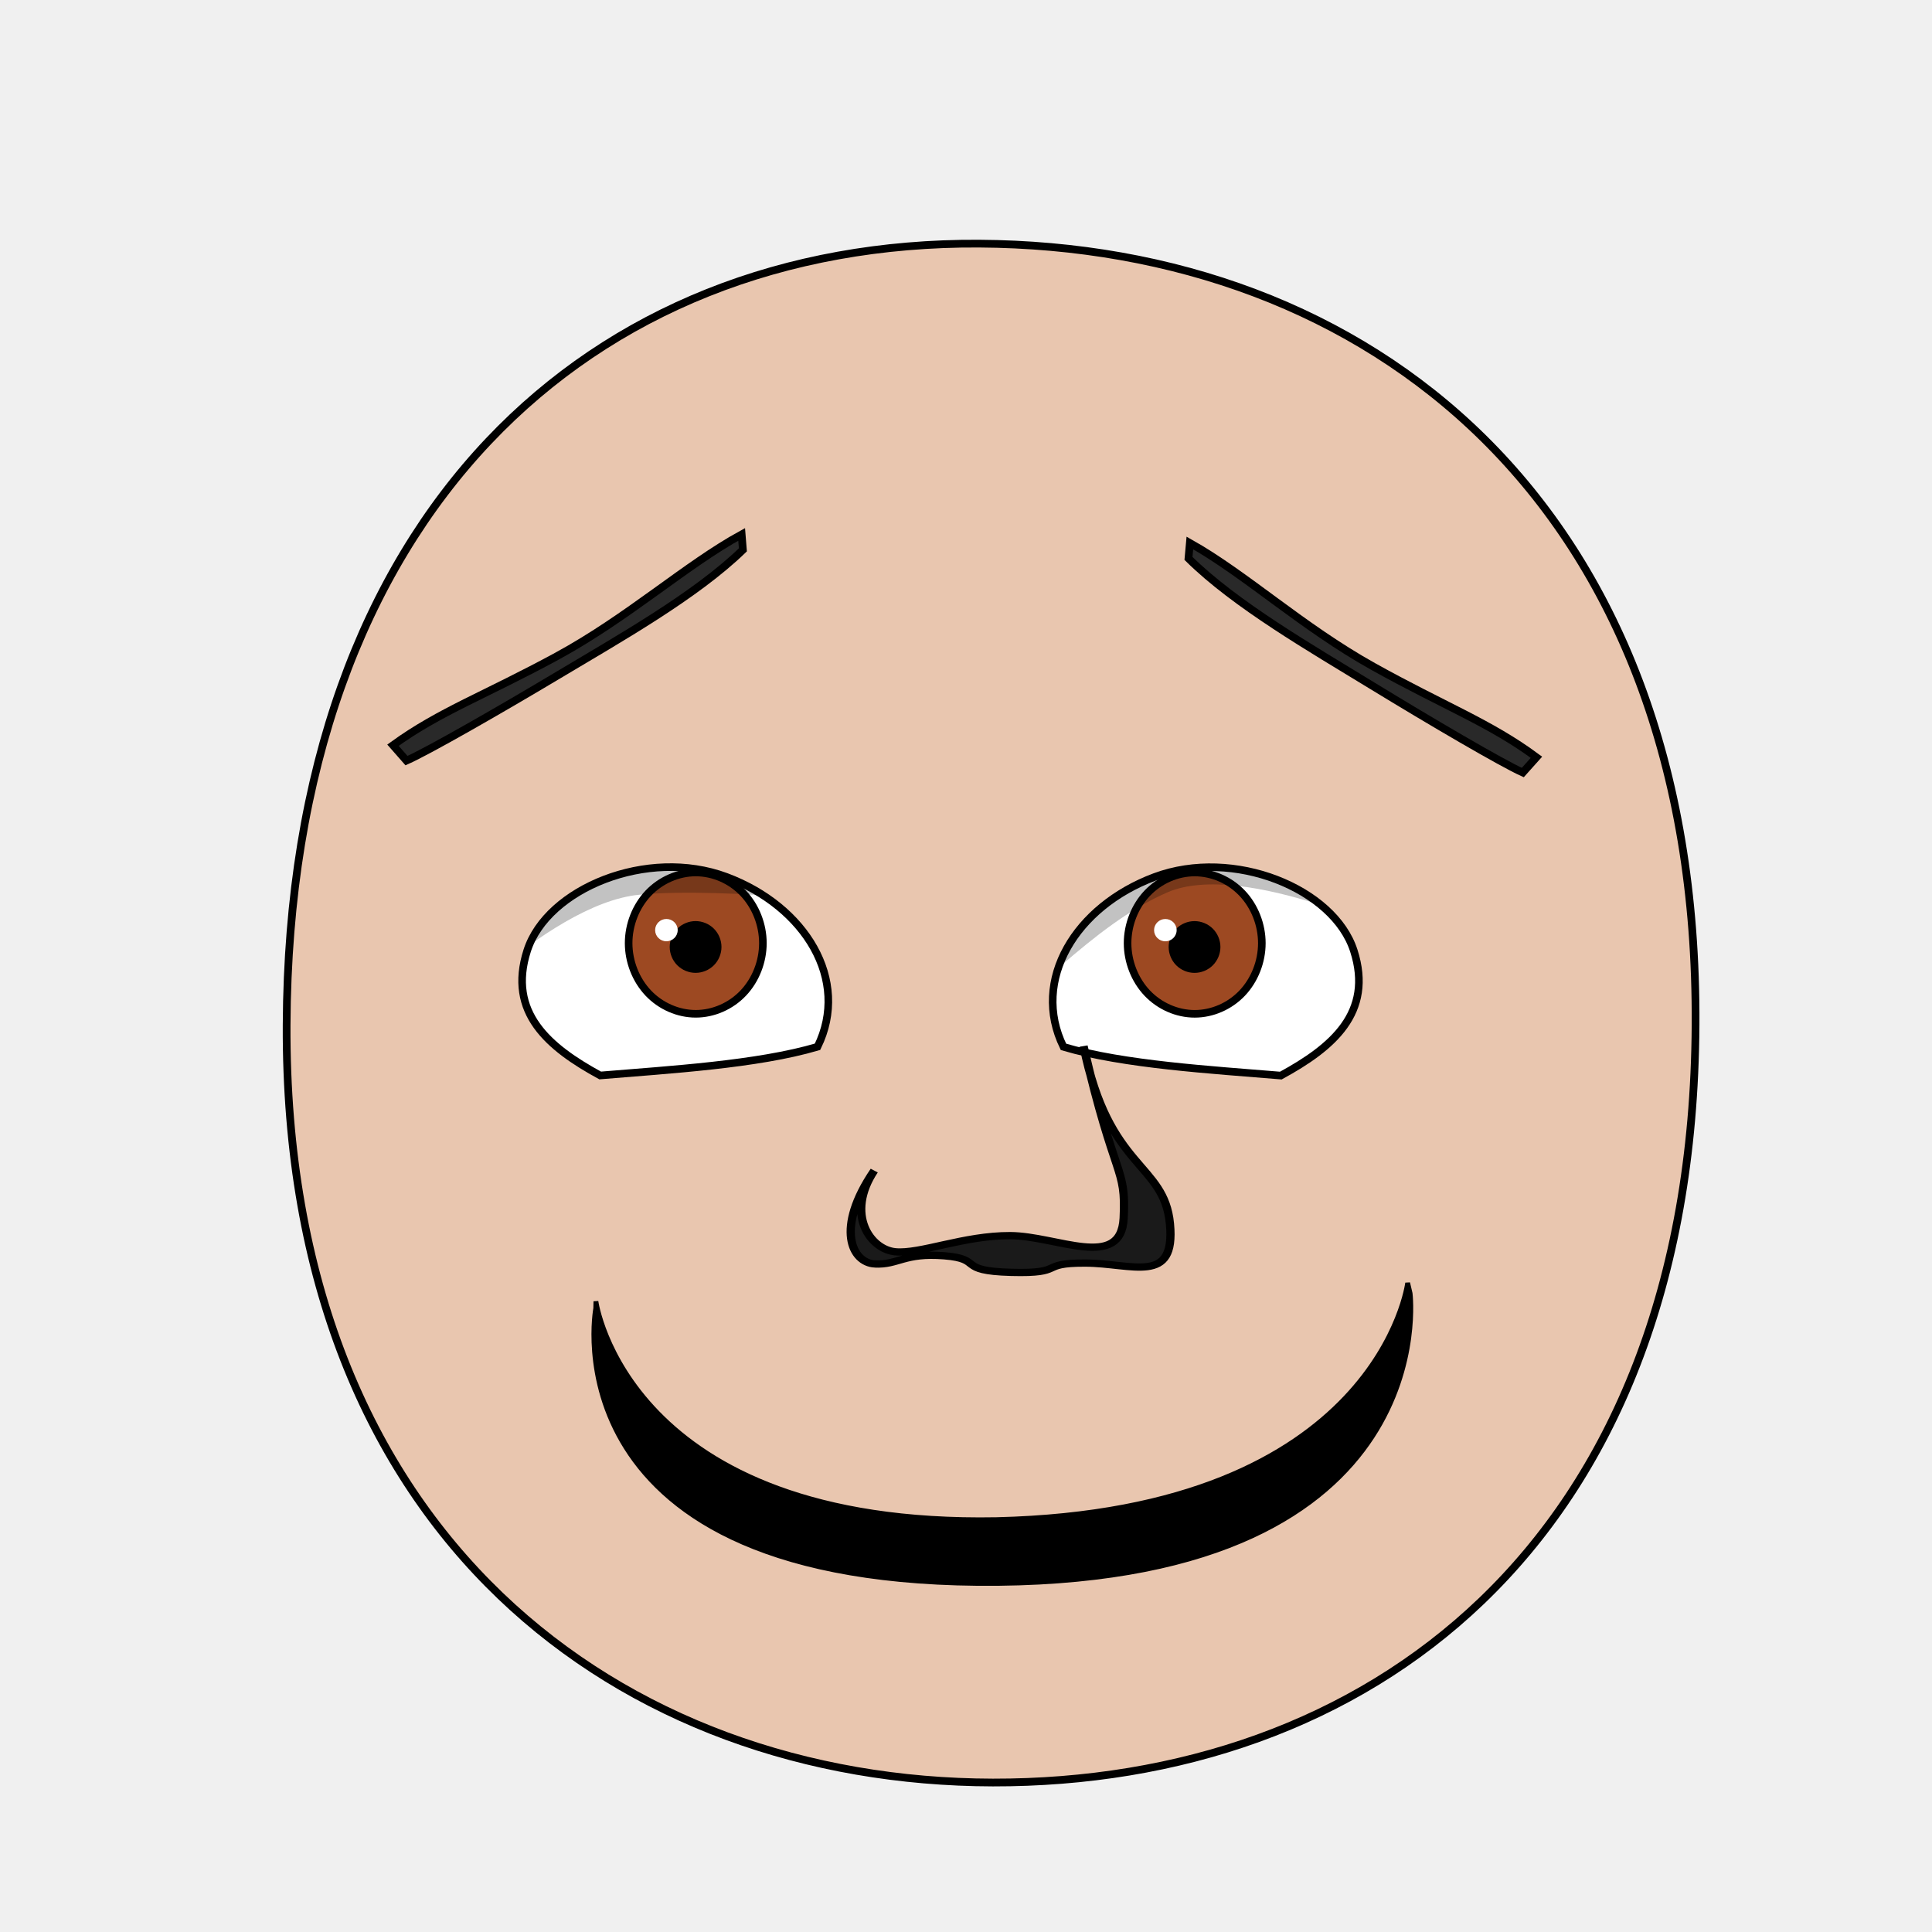
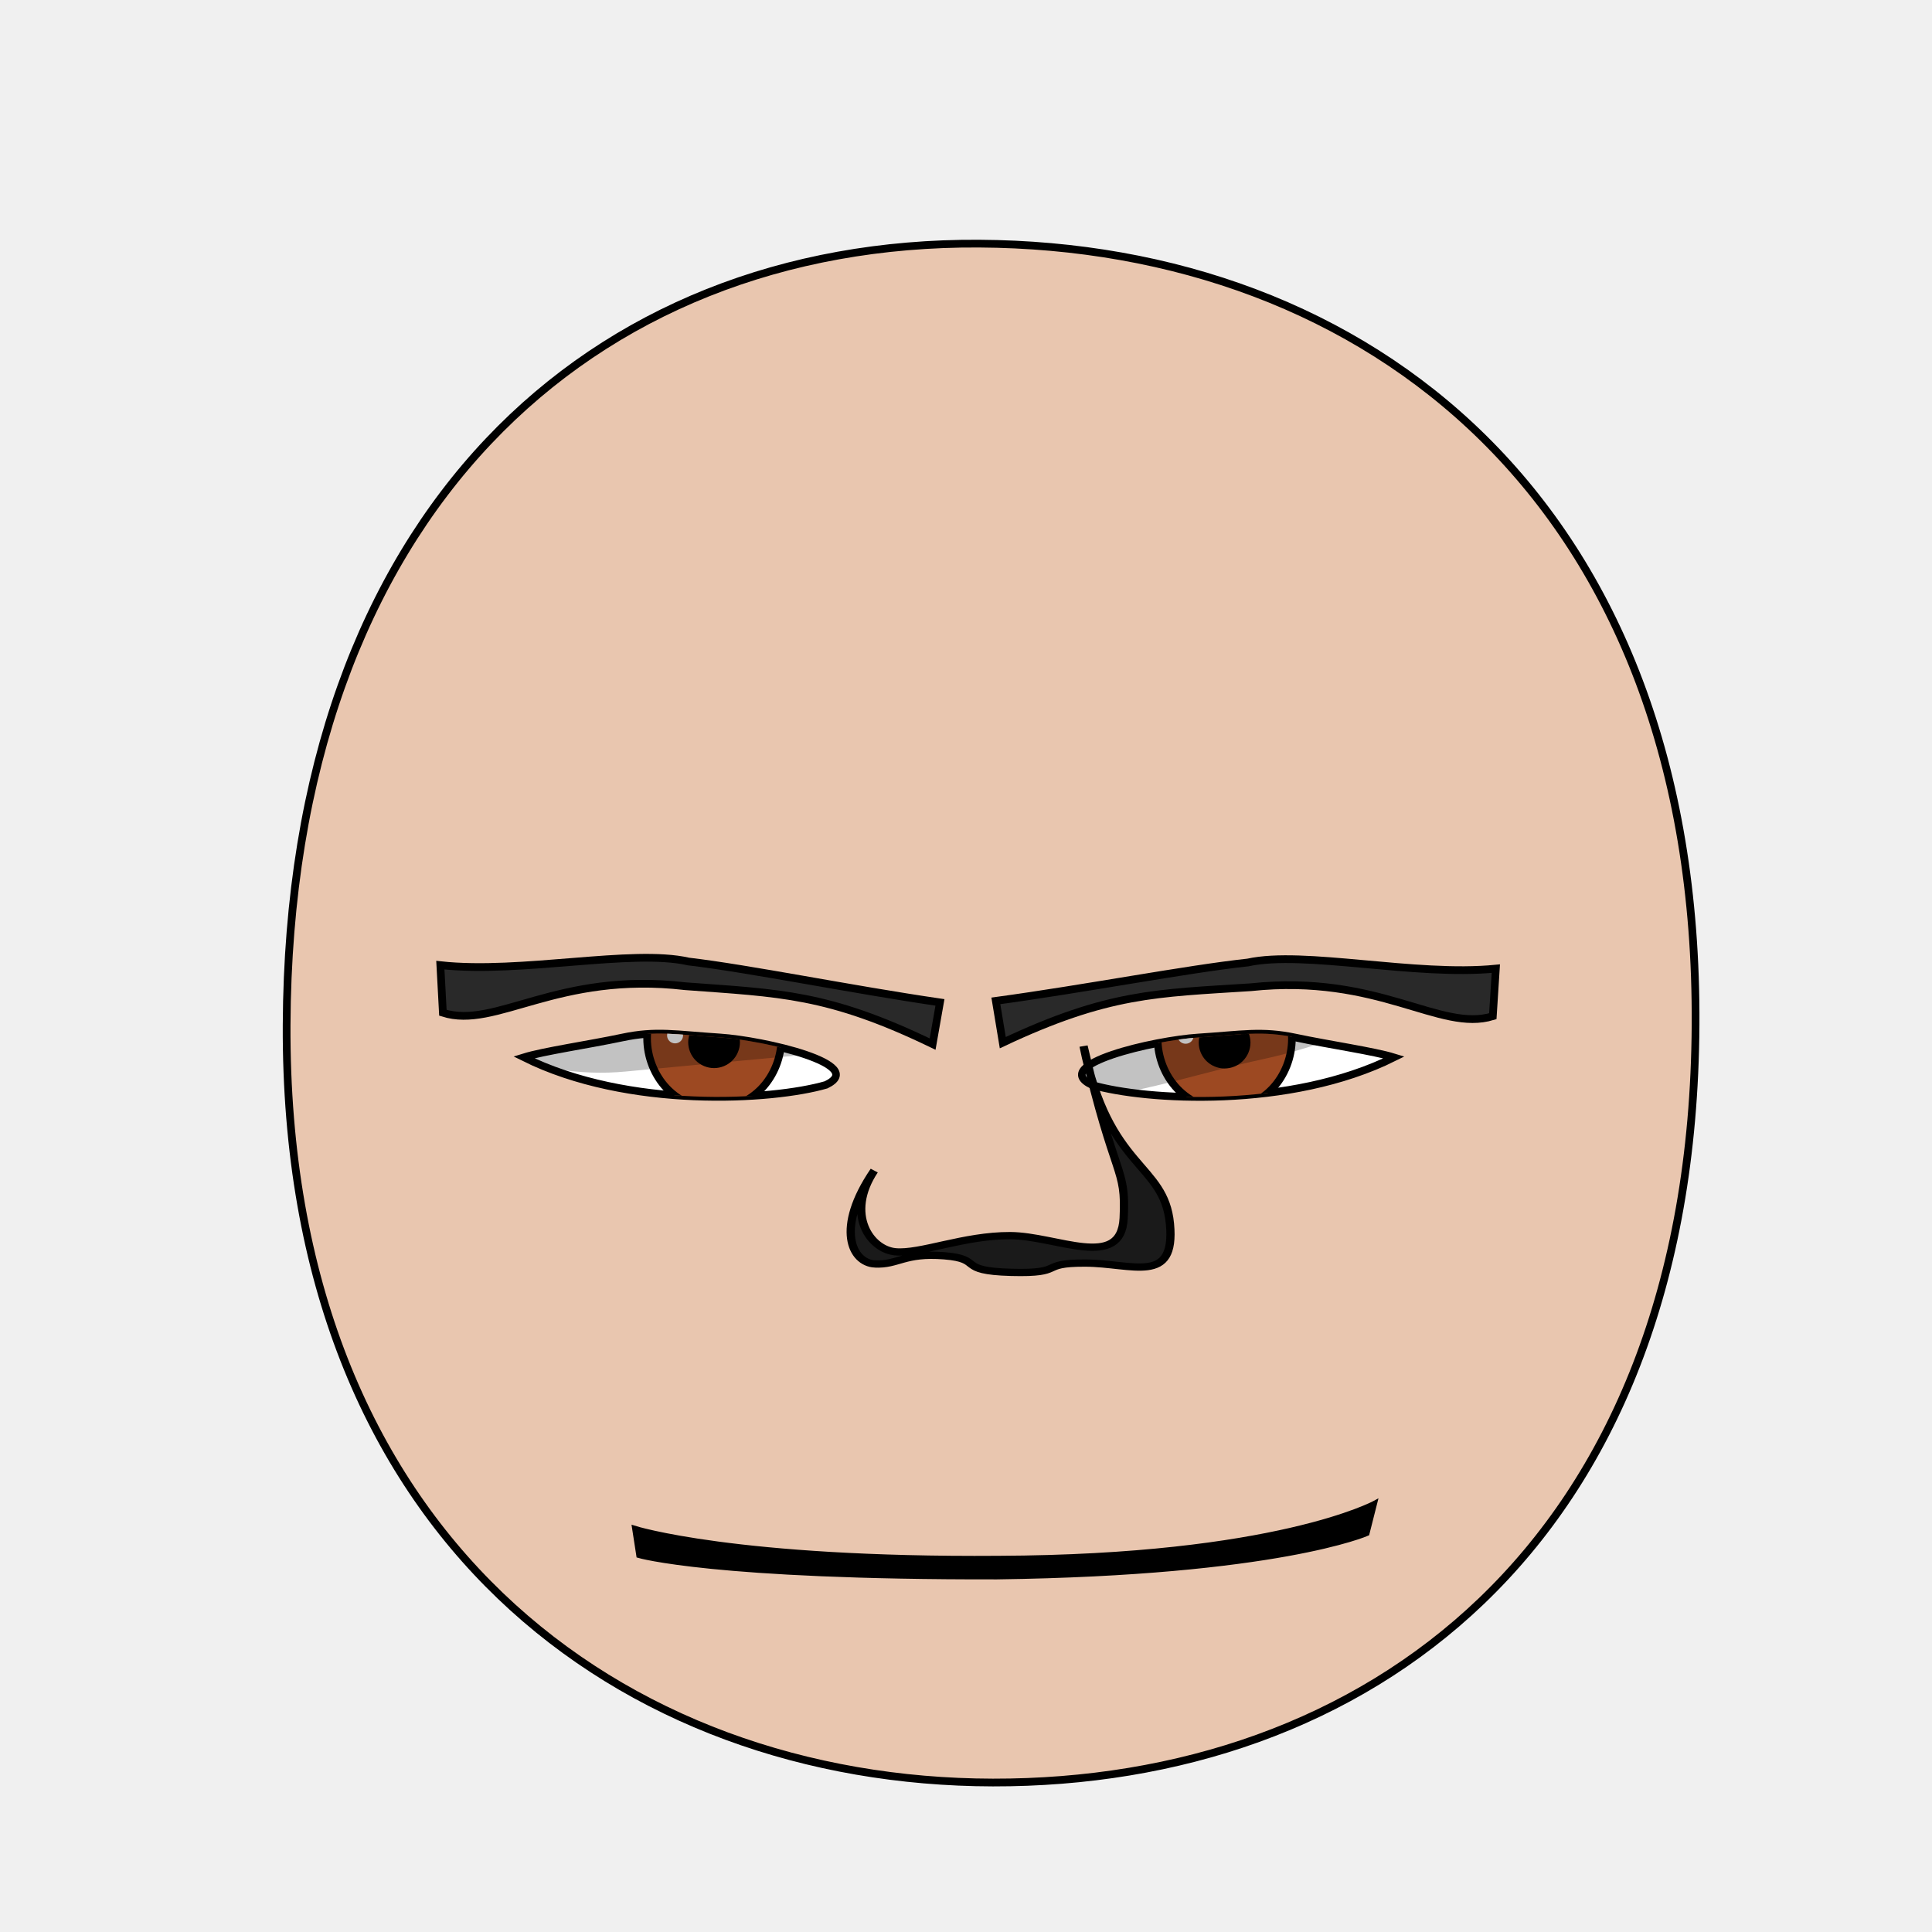
<svg xmlns="http://www.w3.org/2000/svg" xmlns:xlink="http://www.w3.org/1999/xlink" height="100%" width="100%" id="emoticon-front-view" viewBox="0 0 250 250" version="1.1">
  <defs id="defs4">
    <linearGradient id="linearGradient5745">
-       <stop style="stop-color:#f4f015;stop-opacity:1" offset="0" id="stop5747" />
-       <stop style="stop-color:#f68614;stop-opacity:1" offset="1" id="stop5749" />
+       <stop style="stop-color:#f4dc15;stop-opacity:1" offset="0" id="stop5747" />
+       <stop style="stop-color:#e1430a;stop-opacity:1" offset="1" id="stop5749" />
    </linearGradient>
    <linearGradient id="linearGradient2823">
      <stop style="stop-color:#000000;stop-opacity:1" offset="0" id="stop2825" />
      <stop style="stop-color:#6f0a5a;stop-opacity:1" offset="1" id="stop2827" />
    </linearGradient>
    <clipPath id="clipPath2967">
-       <use transform="translate(-55.48,15.25)" xlink:href="#path3622" height="1" width="1" y="0" x="0" id="use2969" />
+       <use transform="translate(-48.86,-147.03)" xlink:href="#path3622" height="1" width="1" y="0" x="0" id="use2969" />
    </clipPath>
    <clipPath id="clipPath4022">
-       <use transform="matrix(-1,0,0,1,914.21,34.34)" xlink:href="#path3622" height="250" width="250" y="0" x="0" id="use5959" />
+       <use transform="matrix(-1,0,0,1,907.59,-127.94)" xlink:href="#path3622" height="250" width="250" y="0" x="0" id="use5959" />
    </clipPath>
    <radialGradient spreadMethod="pad" gradientTransform="matrix(98.09029,121.5278,-104.4591,83.94095,1881.611,1722.677)" gradientUnits="userSpaceOnUse" xlink:href="#linearGradient5745" id="radialGradient5694" fy="2.705" fx="-15.372" r="1" cy="2.705" cx="-15.372" />
    <linearGradient gradientTransform="translate(37.46307,-25.35117)" gradientUnits="userSpaceOnUse" xlink:href="#linearGradient2823" id="irisGradient" y2="606.466" x2="138.571" y1="488.076" x1="107.143" />
  </defs>
  <g id="head">
    <path style="fill:#e9c6af;stroke:#000000;stroke-width:1;stroke-opacity:1" id="path164" d="m 128.48,230.658 c 47.792,0.089 90.534,-30.092 90.925,-98.014 C 219.796,64.722 176.762,31.809 126.68,31.525 76.598,31.241 37.38,66.281 37.09,132.644 c -0.29,66.363 43.598,97.924 91.39,98.014 z" />
  </g>
-   <g transform="matrix(0.16,0,0,0.16,56.98,41.38)" style="stroke-width:4.36;stroke-miterlimit:4;stroke-dasharray:none" id="left-eye">
-     <path d="m 231.36,450.54 c 63.874,23.883 100.18,83.406 73.69,137.406 -48.825,14.415 -119.502,18.526 -175.776,23.217 C 87.643,588.473 54.127,560.362 70.25,510.16 86.374,459.959 167.486,426.657 231.36,450.54 z" style="fill:#ffffff;stroke:#000000;stroke-width:6.14;stroke-miterlimit:4;stroke-opacity:1;stroke-dasharray:none" id="path3622" />
-     <g transform="translate(55.48,-15.25)" style="stroke-width:4.36;stroke-miterlimit:4;stroke-dasharray:none" id="lens" clip-path="url(#clipPath2967)">
+   <g transform="matrix(0.16,0,0,0.16,60.43,27.74)" style="stroke-width:4.36;stroke-miterlimit:4;stroke-dasharray:none" id="left-eye">
+     <path d="m 204.31,665.614 c 35.65,2.299 120.585,21.961 86.085,38.371 -43.487,12.626 -160.059,19.758 -244.433,-22.265 16.117,-5.007 52.256,-10.198 79.635,-16.006 27.379,-5.807 43.062,-2.399 78.712,-0.1 z" style="fill:#ffffff;stroke:#000000;stroke-width:6.14;stroke-miterlimit:4;stroke-opacity:1;stroke-dasharray:none" id="path3622" />
+     <g transform="translate(48.86,147.03)" style="stroke-width:4.36;stroke-miterlimit:4;stroke-dasharray:none" id="lens" clip-path="url(#clipPath2967)">
      <g id="g4403">
        <path style="fill:#9d4922;fill-opacity:1;stroke:#000000;stroke-width:6.14;stroke-miterlimit:4;stroke-opacity:1;stroke-dasharray:none" id="iris" d="m 205.38,519.39 c 0,14.96 -5.85,29.82 -15.9,40.4 -10.05,10.58 -24.17,16.74 -38.39,16.74 -14.21,0 -28.33,-6.16 -38.38,-16.74 -10.05,-10.58 -15.91,-25.44 -15.91,-40.4 0,-14.96 5.86,-29.83 15.91,-40.41 10.05,-10.58 24.17,-16.74 38.38,-16.74 14.22,0 28.34,6.16 38.39,16.74 10.05,10.58 15.9,25.45 15.9,40.41 z" />
-         <path d="M 168.82,522.49 C 168.82,527.16 166.89,531.81 163.58,535.12 160.27,538.43 155.63,540.35 150.95,540.35 146.27,540.35 141.63,538.43 138.32,535.12 135.02,531.81 133.09,527.16 133.09,522.49 133.09,517.81 135.02,513.16 138.32,509.85 141.63,506.55 146.27,504.62 150.95,504.62 155.63,504.62 160.27,506.55 163.58,509.85 166.89,513.16 168.82,517.81 168.82,522.49 Z" style="fill:#000000;fill-opacity:1;stroke:#000000;stroke-width:6.14;stroke-miterlimit:4;stroke-opacity:1;stroke-dasharray:none" id="pupil" />
-         <path d="M 136.48,508.86 C 136.48,513.85 132.38,517.88 127.35,517.88 122.31,517.88 118.23,513.85 118.23,508.86 118.23,503.88 122.31,499.84 127.35,499.84 132.38,499.84 136.48,503.88 136.48,508.86 Z" style="fill:#ffffff;fill-opacity:1;stroke:none" id="glare" />
+         <path d="M 168.81,522.49 C 168.81,527.16 166.89,531.81 163.58,535.12 160.27,538.43 155.63,540.35 150.95,540.35 146.27,540.35 141.63,538.43 138.32,535.12 135.02,531.81 133.09,527.16 133.09,522.49 133.09,517.81 135.02,513.16 138.32,509.85 141.63,506.55 146.27,504.62 150.95,504.62 155.63,504.62 160.27,506.55 163.58,509.85 166.89,513.16 168.81,517.81 168.81,522.49 Z" style="fill:#000000;fill-opacity:1;stroke:#000000;stroke-width:6.14;stroke-miterlimit:4;stroke-opacity:1;stroke-dasharray:none" id="pupil" />
+         <path d="M 125.88,517.04 C 125.88,520.56 122.98,523.42 119.41,523.42 115.85,523.42 112.95,520.56 112.95,517.04 112.95,513.51 115.85,510.65 119.41,510.65 122.98,510.65 125.88,513.51 125.88,517.04 Z" style="fill:#ffffff;fill-opacity:1;stroke:none" id="glare" />
      </g>
-       <path style="opacity:0.24;fill:#000000;stroke:#000000;stroke-width:1px;stroke-linecap:butt;stroke-linejoin:miter;stroke-opacity:1" d="m -74.151,601.766 -5.326,-185.92 384.782,-3.581 1.918,77.131 c 0,0 -131.923,-16.361 -201.725,-9.676 -76.63,7.34 -179.649,122.045 -179.649,122.045 z" id="left-lid-shadow" />
+       <path style="opacity:0.24;fill:#000000;stroke:#000000;stroke-width:1px;stroke-linecap:butt;stroke-linejoin:miter;stroke-opacity:1" d="m -55.69,515.99 44.51,-108.42 316.49,4.7 6.97,111.79 c 0,0 -162.992,14.922 -232.792,21.622 C 2.858,553.022 -55.69,515.99 -55.69,515.99 z" id="left-lid-shadow" />
    </g>
  </g>
-   <g transform="matrix(0.16,0,0,0.16,40.15,35.90)" style="stroke-width:4.36;stroke-miterlimit:4;stroke-dasharray:none" id="right-eye">
-     <use transform="matrix(-1,0,0,1,914.21,34.34)" xlink:href="#path3622" height="250" width="250" y="0" x="0" id="use3959" />
+   <g transform="matrix(0.16,0,0,0.16,42.53,48.22)" style="stroke-width:4.36;stroke-miterlimit:4;stroke-dasharray:none" id="right-eye">
+     <use transform="matrix(-1,0,0,1,907.59,-127.94)" xlink:href="#path3622" height="250" width="250" y="0" x="0" id="use3959" />
    <g id="g4015" clip-path="url(#clipPath4022)">
-       <use transform="translate(564.19,19.02)" style="stroke-width:4.36;stroke-miterlimit:4;stroke-dasharray:none" xlink:href="#g4403" height="1" width="1" y="0" x="0" id="right-lens" />
-       <path style="opacity:0.24;fill:#000000;stroke:#000000;stroke-width:1px;stroke-linecap:butt;stroke-linejoin:miter;stroke-miterlimit:4;stroke-opacity:1;stroke-dasharray:none" d="m 542.546,606.403 -36.369,-204.546 328.905,-28.415 53.656,161.982 c 0,0 -133.484,-65.277 -195.517,-38.649 -62.033,26.628 -116.594,93.894 -150.675,109.628 z" id="right-lid-shadow" />
+       <use transform="translate(573.63,19.34)" style="stroke-width:4.36;stroke-miterlimit:4;stroke-dasharray:none" xlink:href="#g4403" height="1" width="1" y="0" x="0" id="right-lens" />
+       <path style="opacity:0.24;fill:#000000;stroke:#000000;stroke-width:1px;stroke-linecap:butt;stroke-linejoin:miter;stroke-miterlimit:4;stroke-opacity:1;stroke-dasharray:none" d="m 544.62,581.57 -38.44,-65.89 345.55,-111.2 60.65,91.61 c 0,0 -85.954,43.506 -156.644,58.586 C 685.026,569.746 605.96,601.18 544.62,581.57 z" id="right-lid-shadow" />
    </g>
  </g>
-   <path d="m 96.13,71.15 -0.16,-2 C 88.74,73.11 81.319,79.878 72.089,84.899 62.859,89.919 56.881,92.052 50.85,96.43 l 1.748,1.994 c 2.73,-1.2 11.866,-6.424 19.702,-11.107 C 80.136,82.634 90.01,77.08 96.13,71.15 z" style="fill:#292929;fill-opacity:1;fill-rule:nonzero;stroke:#000000;stroke-width:1;stroke-miterlimit:4;stroke-opacity:1;stroke-dasharray:none" id="left-eye-brow" />
+   <path d="m 121.63,129.71 -0.95,5.395 c -13.565,-6.554 -19.804,-6.581 -32.014,-7.491 C 72.067,125.684 64.15,133.24 57.31,131.05 l -0.33,-6.16 c 10.46,1.14 24.805,-2.142 32.095,-0.472 7.9,0.93 20.995,3.6 32.555,5.292 z" style="fill:#292929;fill-opacity:1;fill-rule:nonzero;stroke:#000000;stroke-width:1;stroke-miterlimit:4;stroke-opacity:1;stroke-dasharray:none" id="left-eye-brow" />
  <g transform="matrix(1.132397,0,0,1,-17.27368,2.112602)" style="stroke-width:1" id="nose-2">
    <path id="nose-outline-2" d="m 115.229,161.444 c -2.631,-0.154 -4.576,-4.614 -0.076,-12.082 -3.31,5.65 -0.458,10.197 2.407,10.505 2.865,0.308 7.827,-2.112 13.124,-2.091 5.298,0.022 12.678,4.555 12.971,-2.257 0.293,-6.812 -0.96,-4.575 -4.582,-22.263 2.827,16.037 9.215,15.053 9.873,23.004 0.658,7.952 -4.262,5.087 -9.699,5.069 -5.438,-0.018 -2.099,1.391 -8.452,1.2 -6.354,-0.191 -3.054,-1.726 -7.64,-2.143 -4.586,-0.416 -5.294,1.211 -7.925,1.057 z" style="fill:#1a1a1a;stroke:#000000;stroke-width:0.94;stroke-miterlimit:4;stroke-dasharray:none" />
  </g>
-   <path d="M 77.11,168.39 C 77.11,168.39 81.10,197.52 128.96,196.64 178.43,195.46 182.15,166.01 182.15,166.01 L 182.47,167.37 C 182.47,167.37 187.12,204.28 129.19,204.89 70.21,205.50 77.09,169.30 77.09,169.30 L 77.11,168.39 Z" style="fill:#000000;fill-opacity:1;stroke:#000000;stroke-width:0.62;stroke-linecap:butt;stroke-linejoin:miter;stroke-miterlimit:4;stroke-opacity:1;stroke-dasharray:none" id="mouth-path" />
-   <use transform="matrix(-1,-0.01,-0.01,1,250.63,2.07)" xlink:href="#left-eye-brow" height="250" width="250" y="0" x="0" id="right-eye-brow" />
+   <path d="M 82.10,197.74 C 82.10,197.74 95.10,201.88 129.22,201.63 165.08,201.48 177.90,194.49 177.90,194.49 L 176.90,198.44 C 176.90,198.44 165.31,203.57 129.02,204.06 92.26,204.13 82.65,201.29 82.65,201.29 L 82.10,197.74 Z" style="fill:#000000;fill-opacity:1;stroke:#000000;stroke-width:0.62;stroke-linecap:butt;stroke-linejoin:miter;stroke-miterlimit:4;stroke-opacity:1;stroke-dasharray:none" id="mouth-path" />
+   <use transform="matrix(-1,-0.01,-0.01,1,251.79,1.02)" xlink:href="#left-eye-brow" height="250" width="250" y="0" x="0" id="right-eye-brow" />
</svg>
